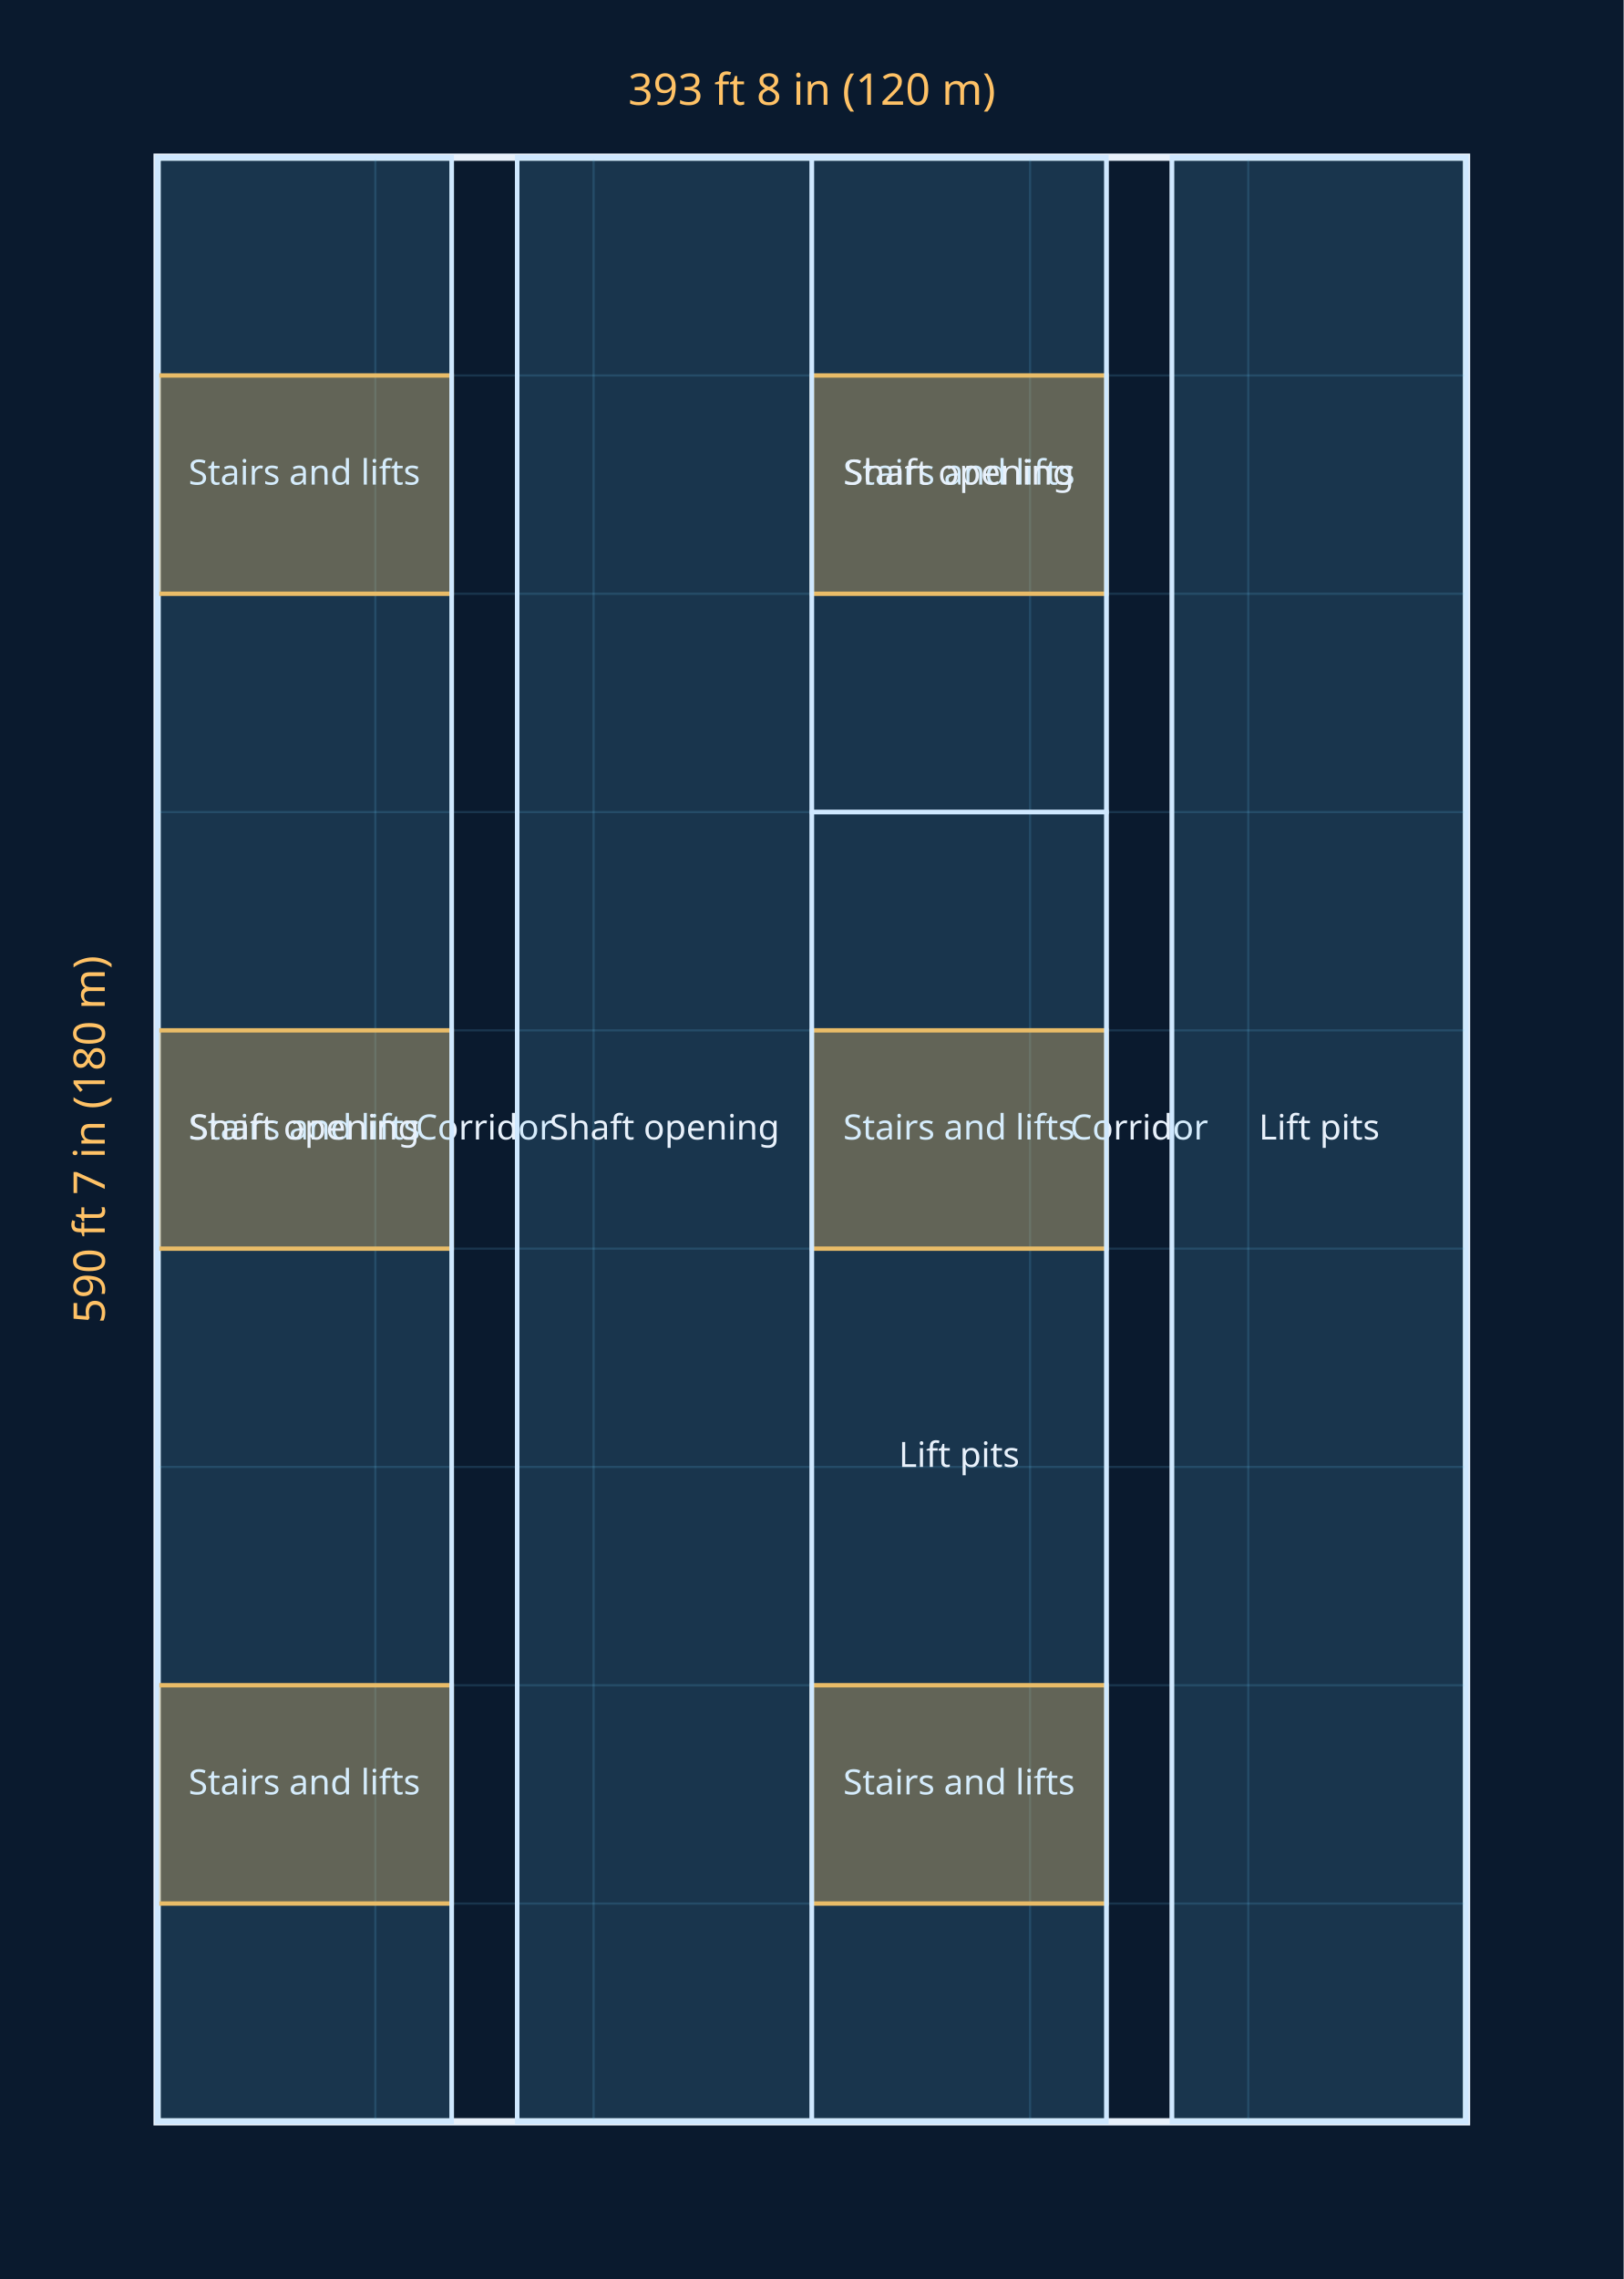
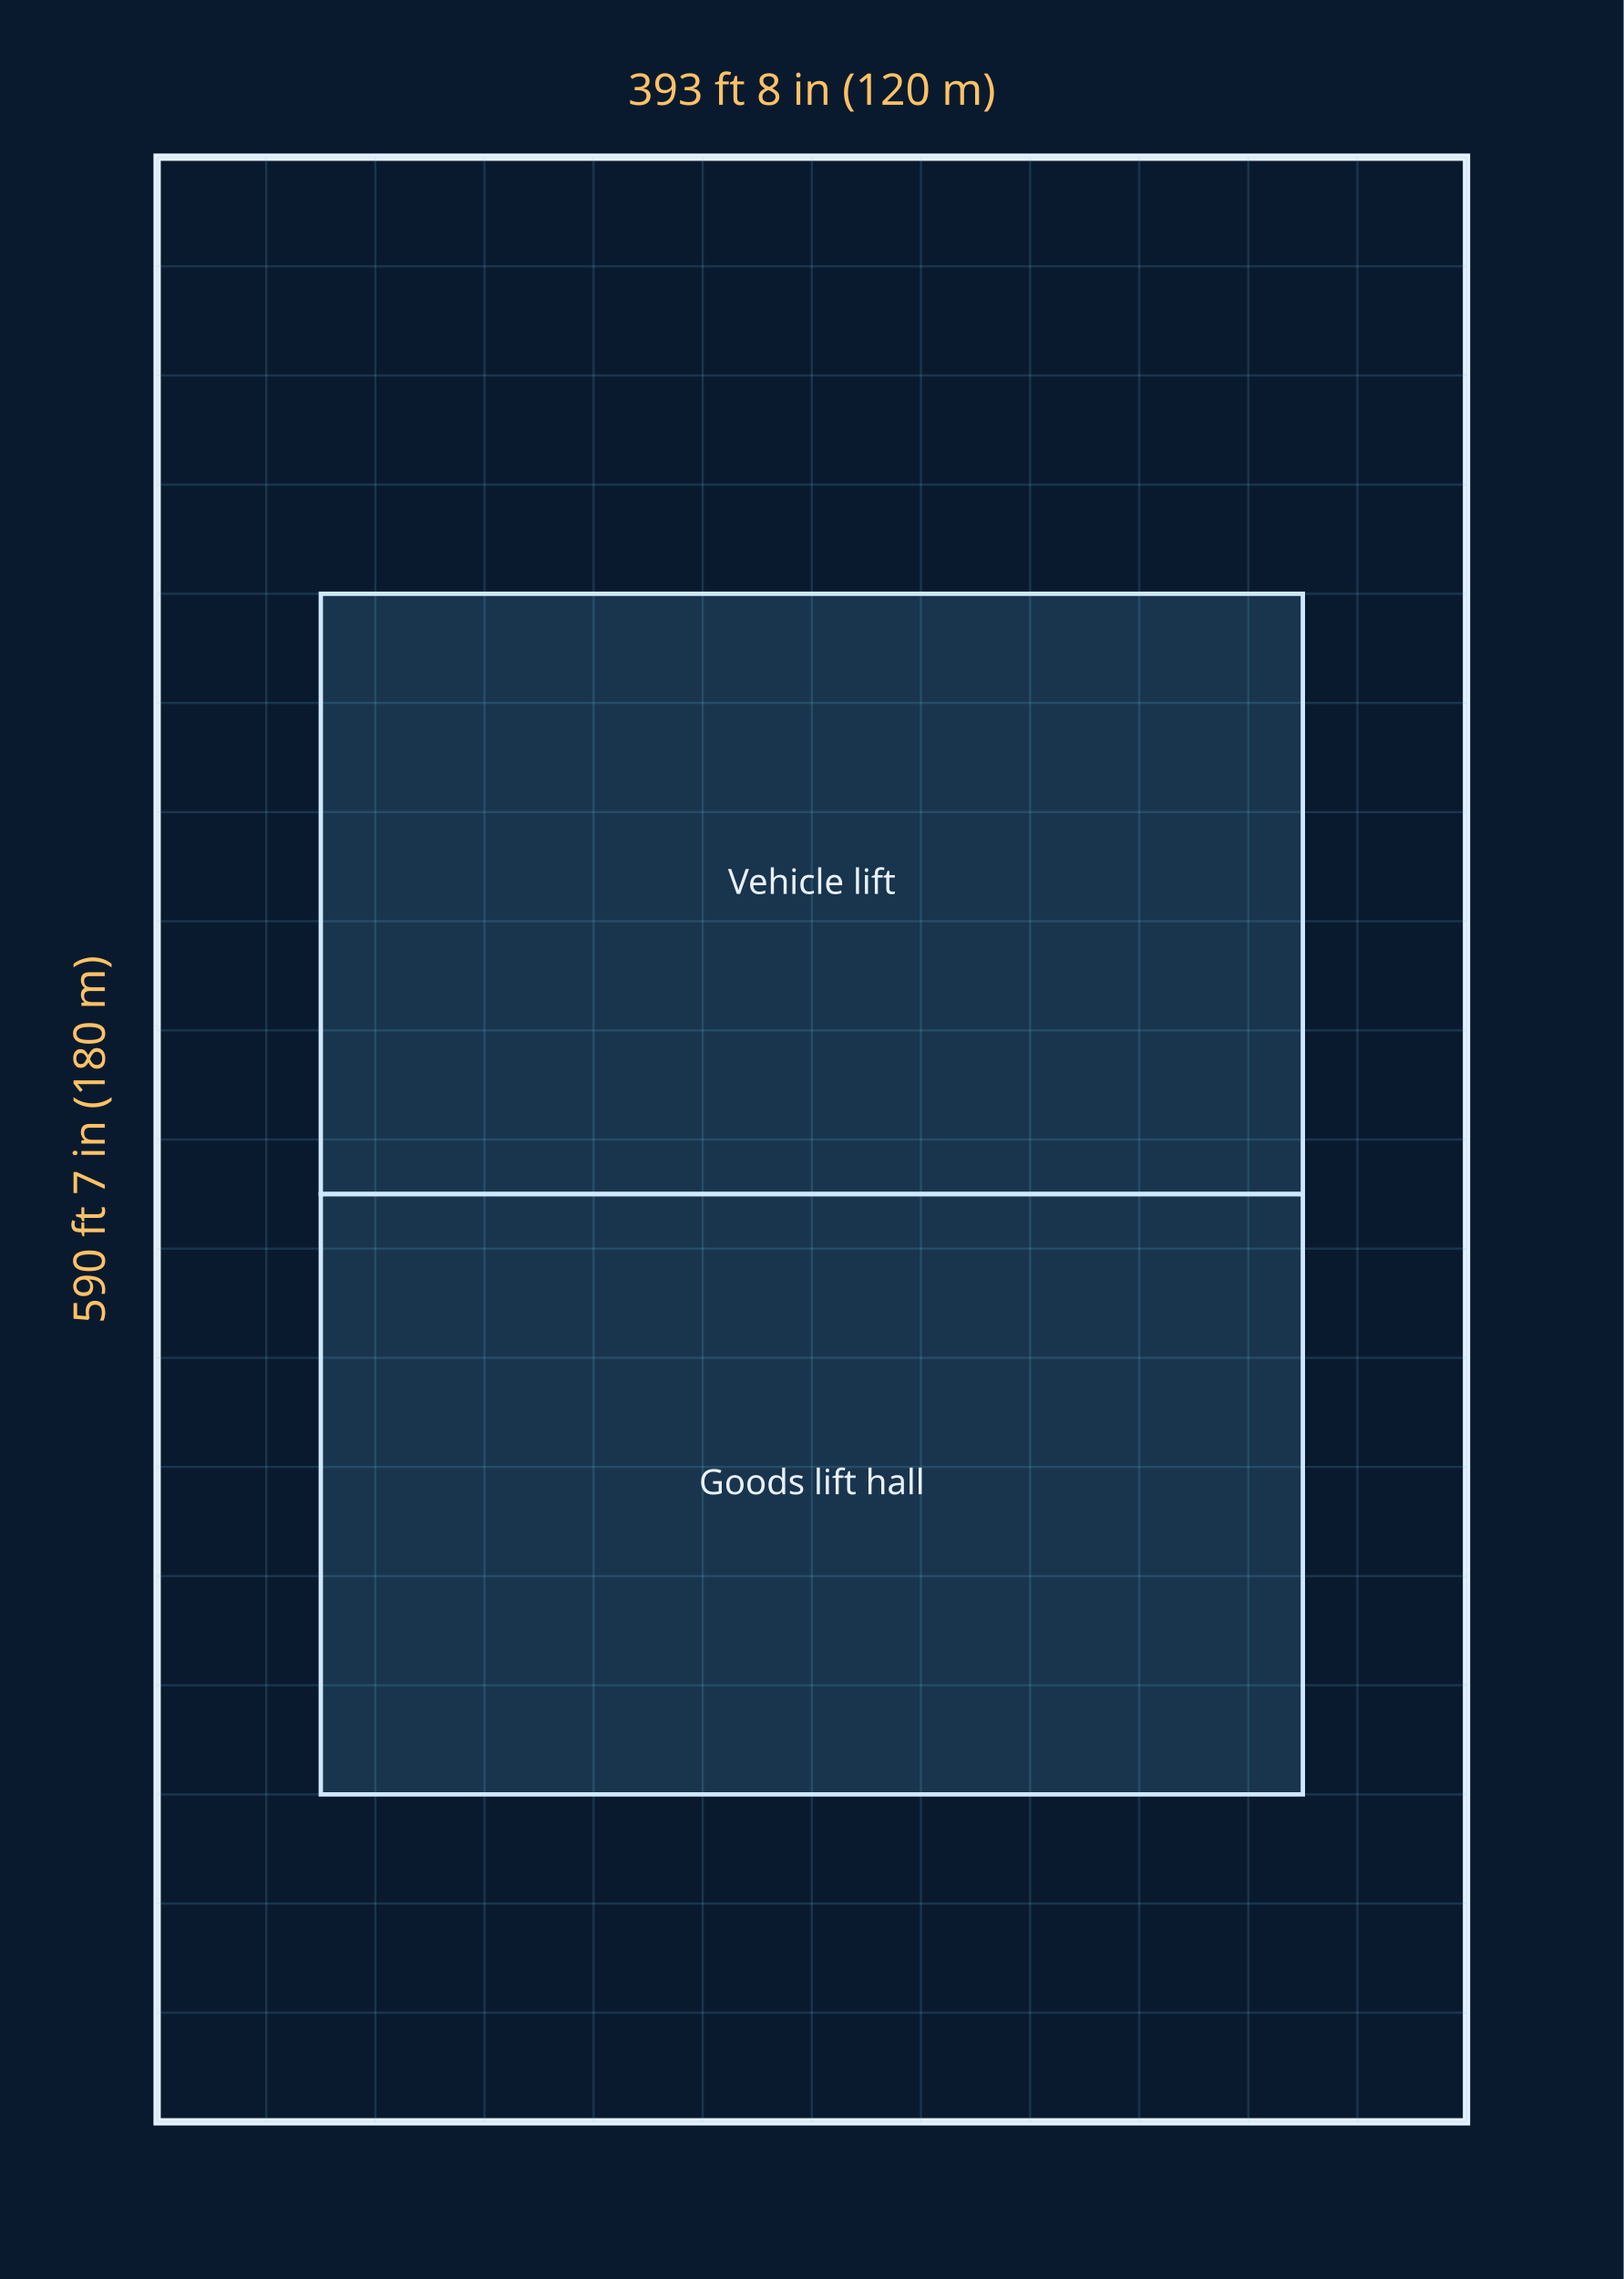
<svg xmlns="http://www.w3.org/2000/svg" viewBox="-14.4 -14.4 148.8 208.8" font-family="Segoe UI, sans-serif">
  <rect x="-14.4" y="-14.4" width="148.8" height="208.8" fill="#0a1a2e" />
  <rect x="0" y="0" width="120.0" height="180.0" fill="none" stroke="#e8f1fb" stroke-width="0.67" />
  <line x1="0.0" y1="0" x2="0.0" y2="180.0" stroke="#6fd0ff" stroke-opacity=".15" stroke-width="0.20" />
+   <line x1="10.0" y1="0" x2="10.0" y2="180.0" stroke="#6fd0ff" stroke-opacity=".15" stroke-width="0.20" />
  <line x1="20.0" y1="0" x2="20.0" y2="180.0" stroke="#6fd0ff" stroke-opacity=".15" stroke-width="0.20" />
+   <line x1="30.0" y1="0" x2="30.0" y2="180.0" stroke="#6fd0ff" stroke-opacity=".15" stroke-width="0.20" />
  <line x1="40.0" y1="0" x2="40.0" y2="180.0" stroke="#6fd0ff" stroke-opacity=".15" stroke-width="0.20" />
+   <line x1="50.0" y1="0" x2="50.0" y2="180.0" stroke="#6fd0ff" stroke-opacity=".15" stroke-width="0.20" />
  <line x1="60.0" y1="0" x2="60.0" y2="180.0" stroke="#6fd0ff" stroke-opacity=".15" stroke-width="0.20" />
+   <line x1="70.0" y1="0" x2="70.0" y2="180.0" stroke="#6fd0ff" stroke-opacity=".15" stroke-width="0.20" />
  <line x1="80.0" y1="0" x2="80.0" y2="180.0" stroke="#6fd0ff" stroke-opacity=".15" stroke-width="0.20" />
+   <line x1="90.0" y1="0" x2="90.0" y2="180.0" stroke="#6fd0ff" stroke-opacity=".15" stroke-width="0.20" />
  <line x1="100.0" y1="0" x2="100.0" y2="180.0" stroke="#6fd0ff" stroke-opacity=".15" stroke-width="0.20" />
+   <line x1="110.0" y1="0" x2="110.0" y2="180.0" stroke="#6fd0ff" stroke-opacity=".15" stroke-width="0.20" />
  <line x1="120.0" y1="0" x2="120.0" y2="180.0" stroke="#6fd0ff" stroke-opacity=".15" stroke-width="0.20" />
  <line x1="0" y1="0.0" x2="120.0" y2="0.0" stroke="#6fd0ff" stroke-opacity=".15" stroke-width="0.20" />
+   <line x1="0" y1="10.0" x2="120.0" y2="10.0" stroke="#6fd0ff" stroke-opacity=".15" stroke-width="0.20" />
  <line x1="0" y1="20.0" x2="120.0" y2="20.0" stroke="#6fd0ff" stroke-opacity=".15" stroke-width="0.20" />
+   <line x1="0" y1="30.0" x2="120.0" y2="30.0" stroke="#6fd0ff" stroke-opacity=".15" stroke-width="0.20" />
  <line x1="0" y1="40.0" x2="120.0" y2="40.0" stroke="#6fd0ff" stroke-opacity=".15" stroke-width="0.20" />
+   <line x1="0" y1="50.0" x2="120.0" y2="50.0" stroke="#6fd0ff" stroke-opacity=".15" stroke-width="0.20" />
  <line x1="0" y1="60.0" x2="120.0" y2="60.0" stroke="#6fd0ff" stroke-opacity=".15" stroke-width="0.20" />
+   <line x1="0" y1="70.0" x2="120.0" y2="70.0" stroke="#6fd0ff" stroke-opacity=".15" stroke-width="0.20" />
  <line x1="0" y1="80.0" x2="120.0" y2="80.0" stroke="#6fd0ff" stroke-opacity=".15" stroke-width="0.20" />
+   <line x1="0" y1="90.0" x2="120.0" y2="90.0" stroke="#6fd0ff" stroke-opacity=".15" stroke-width="0.20" />
  <line x1="0" y1="100.0" x2="120.0" y2="100.0" stroke="#6fd0ff" stroke-opacity=".15" stroke-width="0.20" />
+   <line x1="0" y1="110.0" x2="120.0" y2="110.0" stroke="#6fd0ff" stroke-opacity=".15" stroke-width="0.20" />
  <line x1="0" y1="120.0" x2="120.0" y2="120.0" stroke="#6fd0ff" stroke-opacity=".15" stroke-width="0.20" />
+   <line x1="0" y1="130.0" x2="120.0" y2="130.0" stroke="#6fd0ff" stroke-opacity=".15" stroke-width="0.20" />
  <line x1="0" y1="140.0" x2="120.0" y2="140.0" stroke="#6fd0ff" stroke-opacity=".15" stroke-width="0.20" />
+   <line x1="0" y1="150.0" x2="120.0" y2="150.0" stroke="#6fd0ff" stroke-opacity=".15" stroke-width="0.20" />
  <line x1="0" y1="160.0" x2="120.0" y2="160.0" stroke="#6fd0ff" stroke-opacity=".15" stroke-width="0.20" />
+   <line x1="0" y1="170.0" x2="120.0" y2="170.0" stroke="#6fd0ff" stroke-opacity=".15" stroke-width="0.20" />
  <line x1="0" y1="180.0" x2="120.0" y2="180.0" stroke="#6fd0ff" stroke-opacity=".15" stroke-width="0.20" />
-   <polygon points="0.0,20.0 0.0,40.0 27.0,40.0 27.0,20.0" fill="rgba(255,184,77,.35)" stroke="#ffb84d" stroke-width="0.40" />
-   <text x="13.5" y="30.0" font-size="3.2" fill="#e8f1fb" text-anchor="middle">Stairs and lifts</text>
-   <polygon points="0.0,80.0 0.0,100.0 27.0,100.0 27.0,80.0" fill="rgba(255,184,77,.35)" stroke="#ffb84d" stroke-width="0.40" />
-   <text x="13.5" y="90.0" font-size="3.2" fill="#e8f1fb" text-anchor="middle">Stairs and lifts</text>
-   <polygon points="0.0,140.0 0.0,160.0 27.0,160.0 27.0,140.0" fill="rgba(255,184,77,.35)" stroke="#ffb84d" stroke-width="0.40" />
-   <text x="13.5" y="150.0" font-size="3.2" fill="#e8f1fb" text-anchor="middle">Stairs and lifts</text>
-   <polygon points="60.0,20.0 60.0,40.0 87.0,40.0 87.0,20.0" fill="rgba(255,184,77,.35)" stroke="#ffb84d" stroke-width="0.40" />
-   <text x="73.5" y="30.0" font-size="3.2" fill="#e8f1fb" text-anchor="middle">Stairs and lifts</text>
-   <polygon points="60.0,80.0 60.0,100.0 87.0,100.0 87.0,80.0" fill="rgba(255,184,77,.35)" stroke="#ffb84d" stroke-width="0.40" />
-   <text x="73.5" y="90.0" font-size="3.2" fill="#e8f1fb" text-anchor="middle">Stairs and lifts</text>
-   <polygon points="60.0,140.0 60.0,160.0 87.0,160.0 87.0,140.0" fill="rgba(255,184,77,.35)" stroke="#ffb84d" stroke-width="0.40" />
-   <text x="73.5" y="150.0" font-size="3.2" fill="#e8f1fb" text-anchor="middle">Stairs and lifts</text>
-   <polygon points="27.0,0.0 27.0,180.0 33.0,180.0 33.0,0.0" fill="none" stroke="#e8f1fb" stroke-width="0.40" />
-   <text x="30.0" y="90.0" font-size="3.2" fill="#e8f1fb" text-anchor="middle">Corridor</text>
-   <polygon points="87.0,0.0 87.0,180.0 93.0,180.0 93.0,0.0" fill="none" stroke="#e8f1fb" stroke-width="0.40" />
-   <text x="90.0" y="90.0" font-size="3.2" fill="#e8f1fb" text-anchor="middle">Corridor</text>
-   <polygon points="0.0,0.0 0.0,180.0 27.0,180.0 27.0,0.0" fill="rgba(111,208,255,.15)" stroke="#cfe8ff" stroke-width="0.40" />
-   <text x="13.5" y="90.0" font-size="3.2" fill="#e8f1fb" text-anchor="middle">Shaft opening</text>
-   <polygon points="33.0,0.0 33.0,180.0 60.0,180.0 60.0,0.0" fill="rgba(111,208,255,.15)" stroke="#cfe8ff" stroke-width="0.40" />
-   <text x="46.5" y="90.0" font-size="3.2" fill="#e8f1fb" text-anchor="middle">Shaft opening</text>
-   <polygon points="60.0,0.0 60.0,60.0 87.0,60.0 87.0,0.0" fill="rgba(111,208,255,.15)" stroke="#cfe8ff" stroke-width="0.40" />
-   <text x="73.5" y="30.0" font-size="3.2" fill="#e8f1fb" text-anchor="middle">Shaft opening</text>
-   <polygon points="60.0,60.0 60.0,180.0 87.0,180.0 87.0,60.0" fill="rgba(111,208,255,.15)" stroke="#cfe8ff" stroke-width="0.40" />
-   <text x="73.5" y="120.0" font-size="3.2" fill="#e8f1fb" text-anchor="middle">Lift pits</text>
-   <polygon points="93.0,0.0 93.0,180.0 120.0,180.0 120.0,0.0" fill="rgba(111,208,255,.15)" stroke="#cfe8ff" stroke-width="0.40" />
-   <text x="106.5" y="90.0" font-size="3.2" fill="#e8f1fb" text-anchor="middle">Lift pits</text>
+   <polygon points="15.0,40.0 105.0,40.0 105.0,95.0 15.0,95.0" fill="rgba(111,208,255,.15)" stroke="#cfe8ff" stroke-width="0.40" />
+   <text x="60.0" y="67.5" font-size="3.2" fill="#e8f1fb" text-anchor="middle">Vehicle lift</text>
+   <polygon points="15.0,95.0 105.0,95.0 105.0,150.0 15.0,150.0" fill="rgba(111,208,255,.15)" stroke="#cfe8ff" stroke-width="0.40" />
+   <text x="60.0" y="122.5" font-size="3.2" fill="#e8f1fb" text-anchor="middle">Goods lift hall</text>
  <text x="60.0" y="-4.8" font-size="4.0" fill="#ffc266" text-anchor="middle">393 ft 8 in (120 m)</text>
  <text x="-4.8" y="90.0" font-size="4.0" fill="#ffc266" text-anchor="middle" transform="rotate(-90 -4.8 90.0)">590 ft 7 in (180 m)</text>
</svg>
